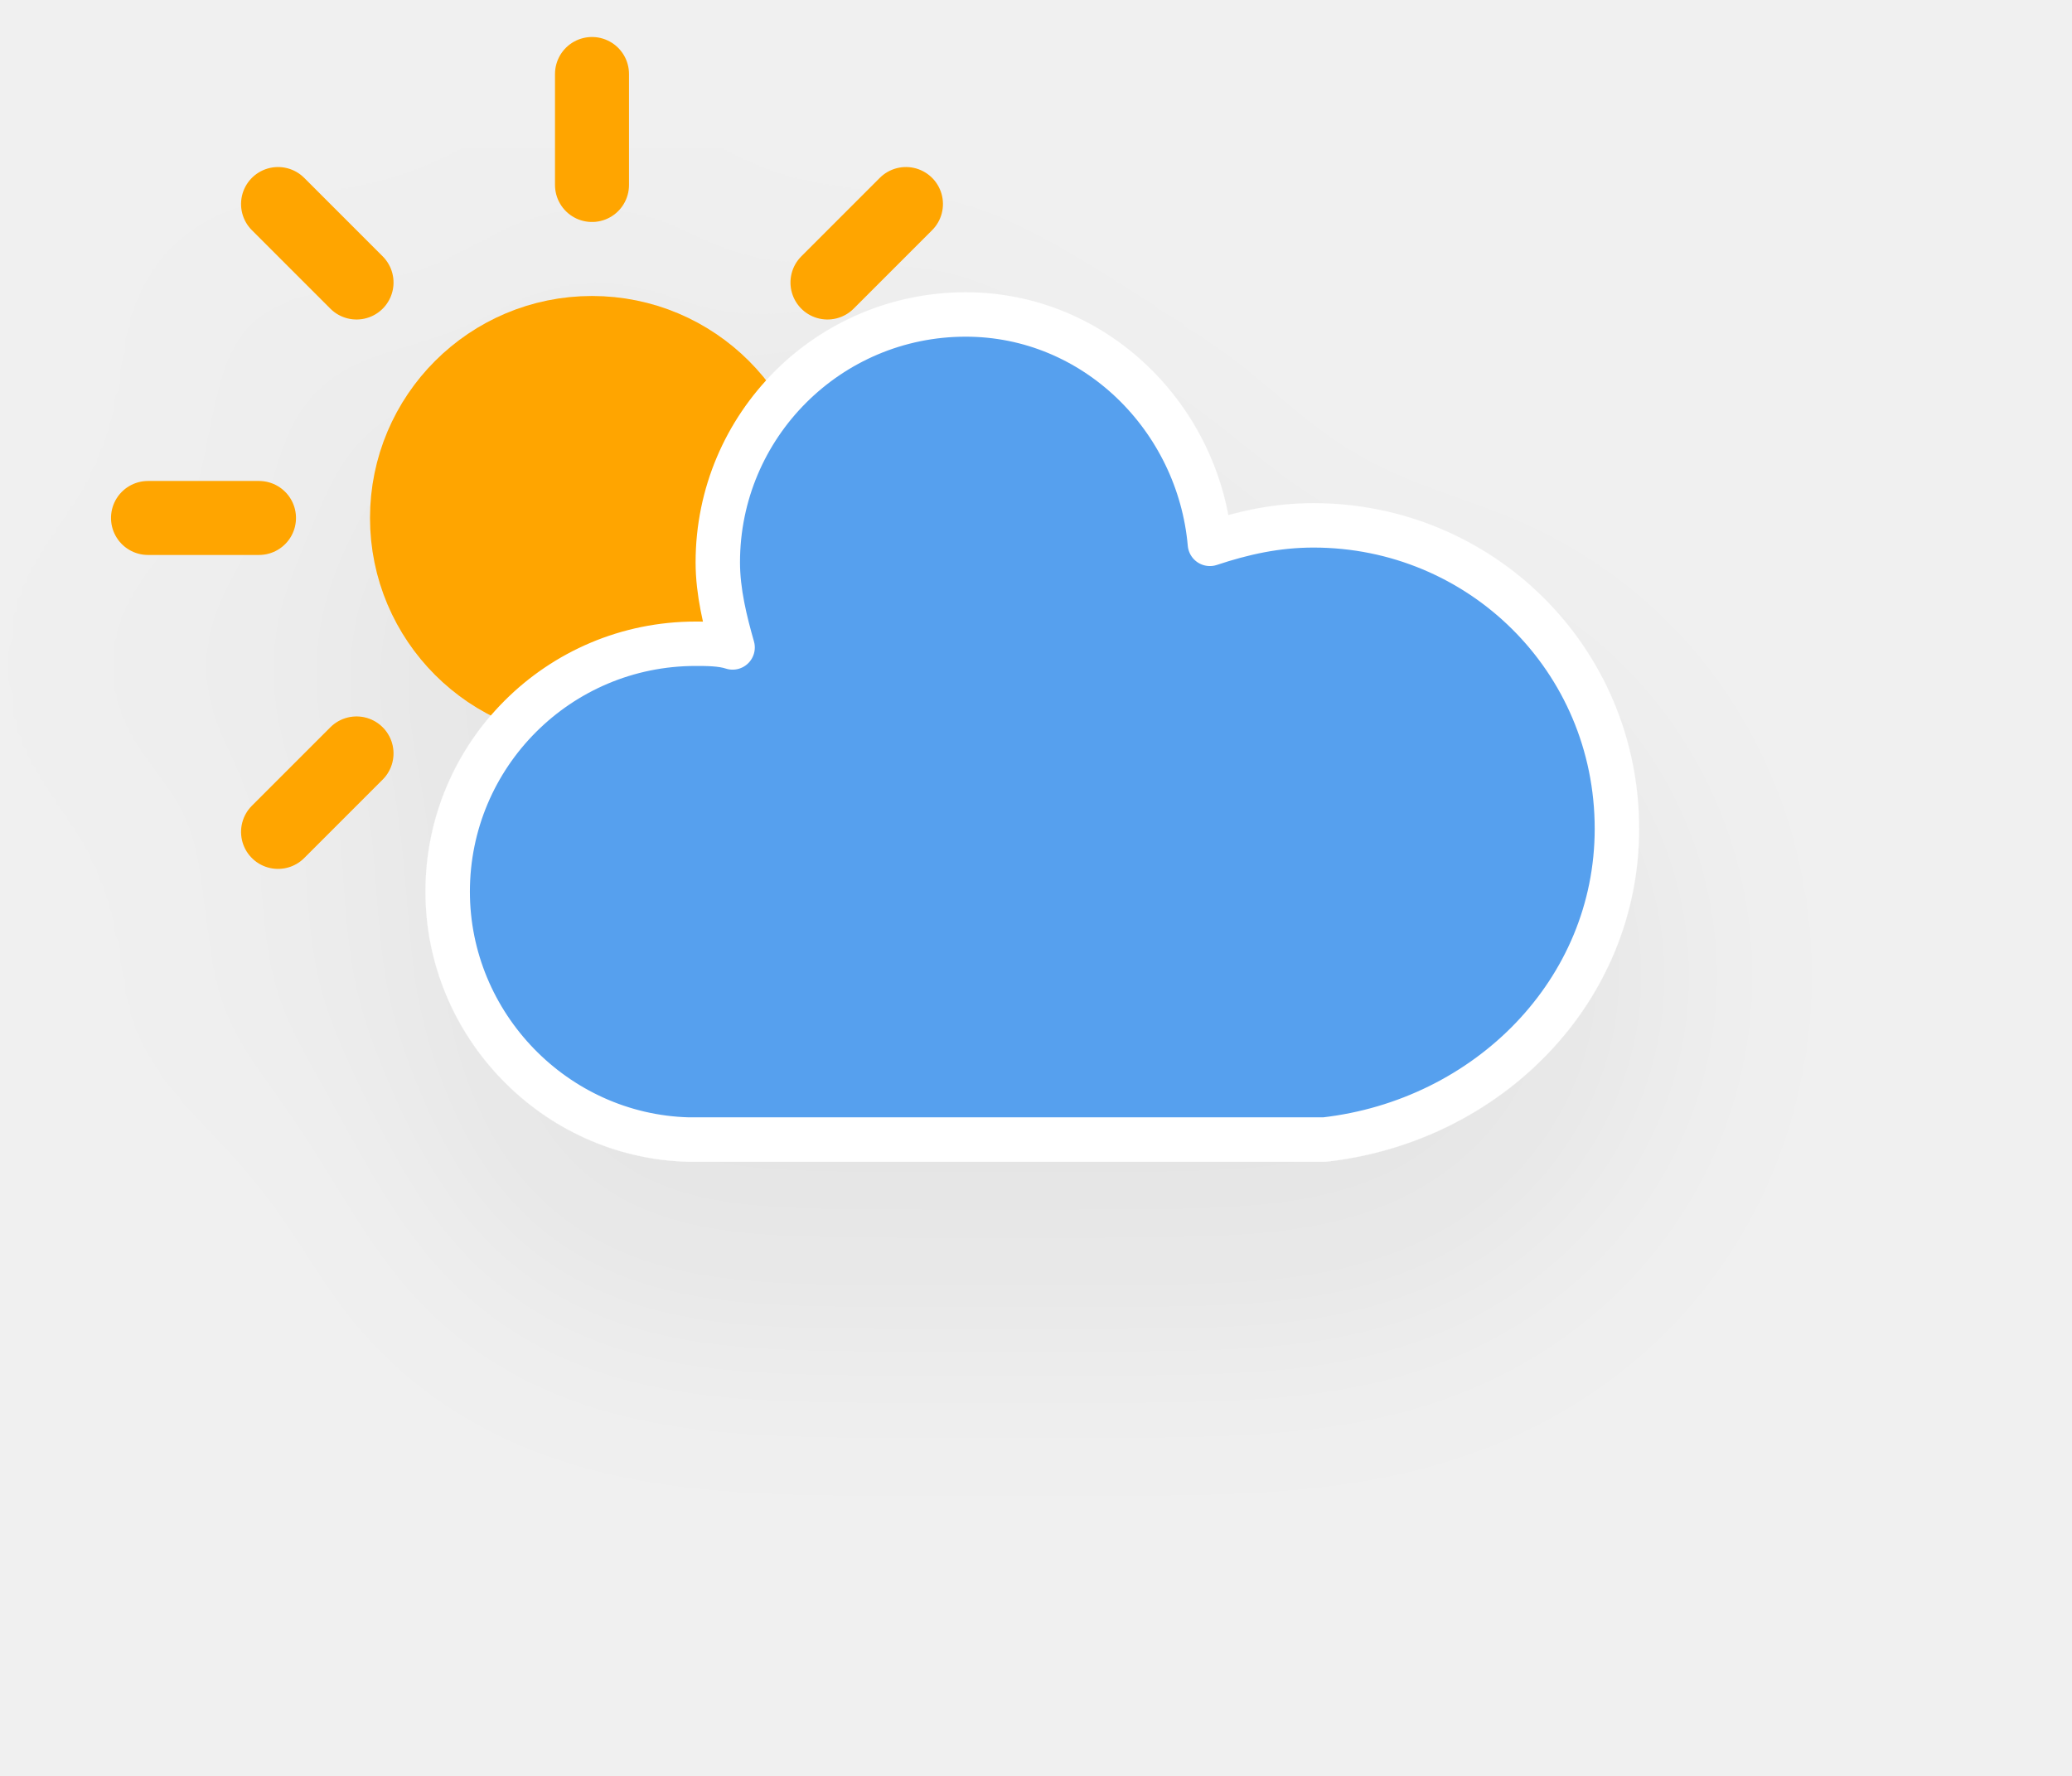
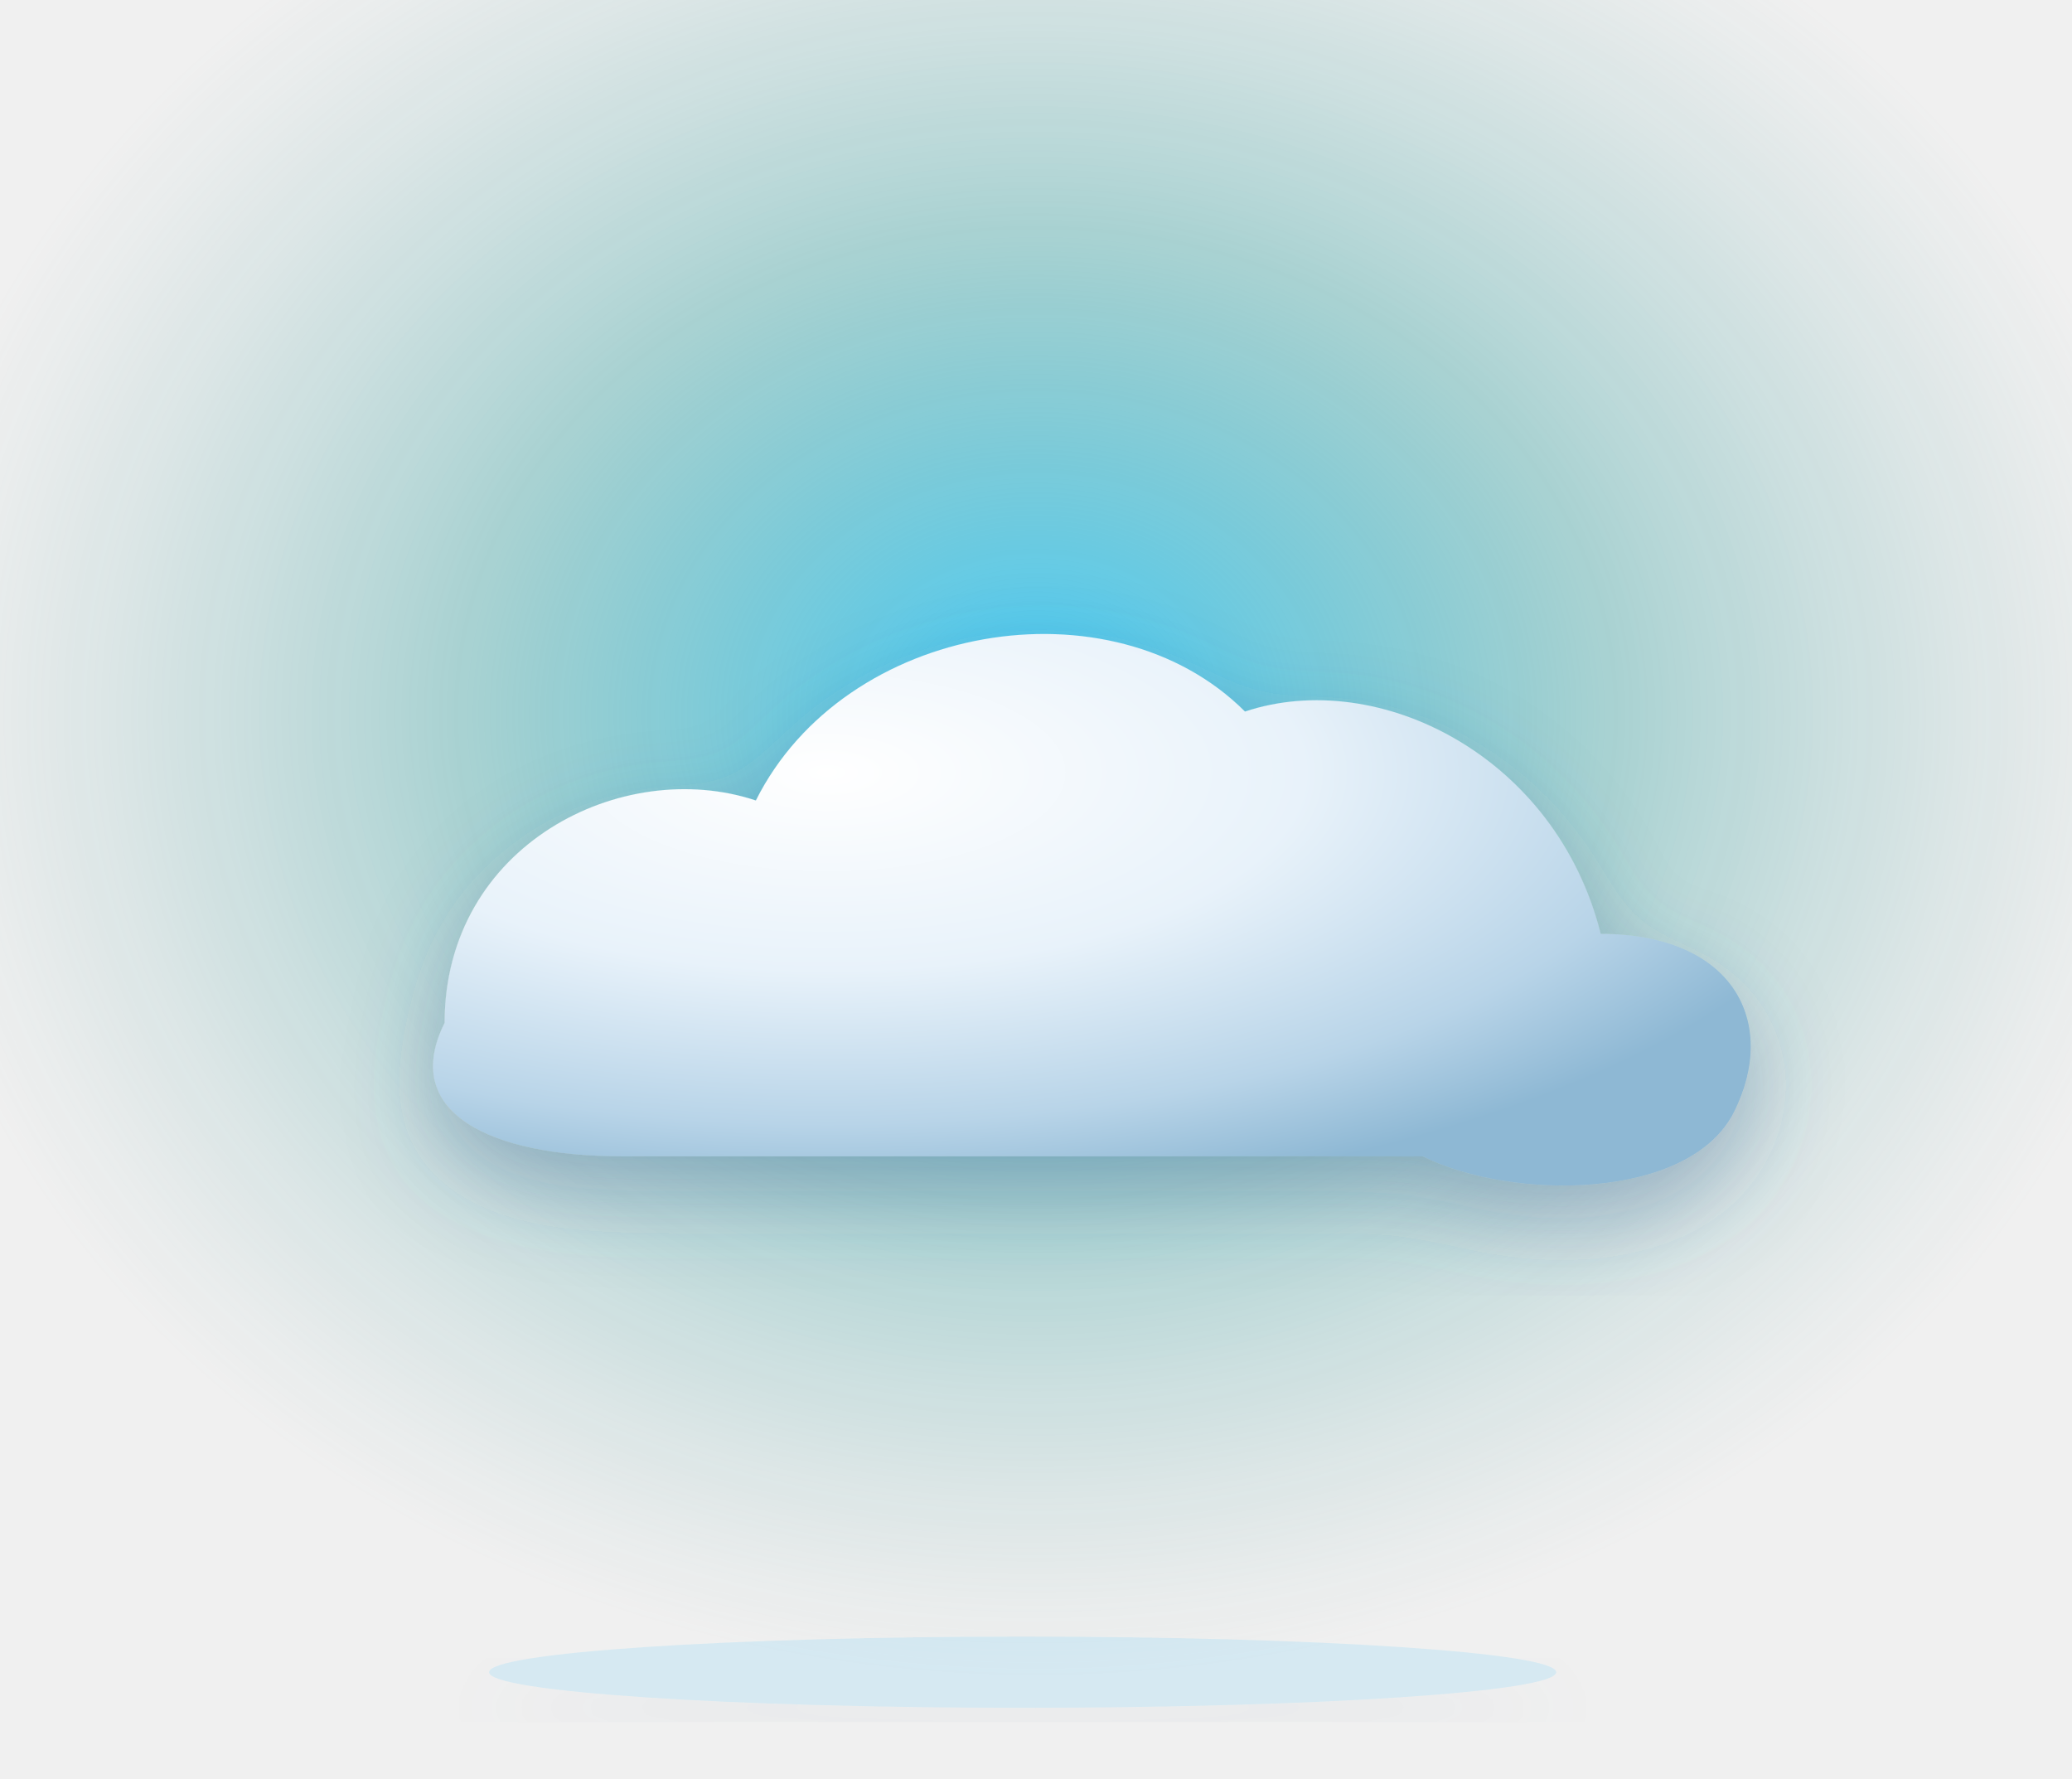
- <svg xmlns="http://www.w3.org/2000/svg" width="56" height="48" version="1.1">
+ <svg xmlns="http://www.w3.org/2000/svg" width="233" height="200" viewBox="0 0 233 200">
  <defs>
-     <filter id="blur" x="-.207" y="-.285" width="1.403" height="1.694">
-       <feGaussianBlur in="SourceAlpha" stdDeviation="3" />
-       <feOffset dx="0" dy="4" result="offsetblur" />
-       <feComponentTransfer>
-         <feFuncA slope="0.05" type="linear" />
-       </feComponentTransfer>
-       <feMerge>
-         <feMergeNode />
-         <feMergeNode in="SourceGraphic" />
-       </feMerge>
+     <radialGradient id="bgGlow" cx="50%" cy="40%" r="55%">
+       <stop offset="0%" stop-color="#00BFFF" stop-opacity="0.7" />
+       <stop offset="50%" stop-color="#008B8B" stop-opacity="0.3" />
+       <stop offset="100%" stop-color="#5F9EA0" stop-opacity="0" />
+     </radialGradient>
+     <radialGradient id="cloudGrad" cx="30%" cy="25%" r="80%">
+       <stop offset="0%" stop-color="#FFFFFF" />
+       <stop offset="45%" stop-color="#E8F2FA" />
+       <stop offset="80%" stop-color="#B8D4E8" />
+       <stop offset="100%" stop-color="#8EB8D4" />
+     </radialGradient>
+     <filter id="cloudShadow" x="-20%" y="-20%" width="140%" height="140%">
+       <feDropShadow dx="0" dy="4" stdDeviation="5" flood-color="#3A5C8C" flood-opacity="0.35" />
    </filter>
-     <style type="text/css">
-       
-       /*
- ** CLOUDS
- */
-       @keyframes am-weather-cloud-2 {
-         0% {
-           -webkit-transform: translate(0px, 0px);
-           -moz-transform: translate(0px, 0px);
-           -ms-transform: translate(0px, 0px);
-           transform: translate(0px, 0px);
-         }
+   </defs>
+   <style>
+     .bgLayer {
+       animation: bgPulse 6s ease-in-out infinite;
+     }
+     .cloudMove {
+       animation: cloudFloat 5s ease-in-out infinite;
+    

-         50% {
-           -webkit-transform: translate(2px, 0px);
-           -moz-transform: translate(2px, 0px);
-           -ms-transform: translate(2px, 0px);
-           transform: translate(2px, 0px);
-         }
- 
-         100% {
-           -webkit-transform: translate(0px, 0px);
-           -moz-transform: translate(0px, 0px);
-           -ms-transform: translate(0px, 0px);
-           transform: translate(0px, 0px);
-         }
-       }
- 
-       .am-weather-cloud-2 {
-         -webkit-animation-name: am-weather-cloud-2;
-         -moz-animation-name: am-weather-cloud-2;
-         animation-name: am-weather-cloud-2;
-         -webkit-animation-duration: 3s;
-         -moz-animation-duration: 3s;
-         animation-duration: 3s;
-         -webkit-animation-timing-function: linear;
-         -moz-animation-timing-function: linear;
-         animation-timing-function: linear;
-         -webkit-animation-iteration-count: infinite;
-         -moz-animation-iteration-count: infinite;
-         animation-iteration-count: infinite;
-       }
- 
-       /*
- ** SUN
- */
-       @keyframes am-weather-sun {
-         0% {
-           -webkit-transform: rotate(0deg);
-           -moz-transform: rotate(0deg);
-           -ms-transform: rotate(0deg);
-           transform: rotate(0deg);
-         }
- 
-         100% {
-           -webkit-transform: rotate(360deg);
-           -moz-transform: rotate(360deg);
-           -ms-transform: rotate(360deg);
-           transform: rotate(360deg);
-         }
-       }
- 
-       .am-weather-sun {
-         -webkit-animation-name: am-weather-sun;
-         -moz-animation-name: am-weather-sun;
-         -ms-animation-name: am-weather-sun;
-         animation-name: am-weather-sun;
-         -webkit-animation-duration: 9s;
-         -moz-animation-duration: 9s;
-         -ms-animation-duration: 9s;
-         animation-duration: 9s;
-         -webkit-animation-timing-function: linear;
-         -moz-animation-timing-function: linear;
-         -ms-animation-timing-function: linear;
-         animation-timing-function: linear;
-         -webkit-animation-iteration-count: infinite;
-         -moz-animation-iteration-count: infinite;
-         -ms-animation-iteration-count: infinite;
-         animation-iteration-count: infinite;
-       }
- 
-       @keyframes am-weather-sun-shiny {
-         0% {
-           stroke-dasharray: 3px 10px;
-           stroke-dashoffset: 0px;
-         }
- 
-         50% {
-           stroke-dasharray: 0.1px 10px;
-           stroke-dashoffset: -1px;
-         }
- 
-         100% {
-           stroke-dasharray: 3px 10px;
-           stroke-dashoffset: 0px;
-         }
-       }
- 
-       .am-weather-sun-shiny line {
-         -webkit-animation-name: am-weather-sun-shiny;
-         -moz-animation-name: am-weather-sun-shiny;
-         -ms-animation-name: am-weather-sun-shiny;
-         animation-name: am-weather-sun-shiny;
-         -webkit-animation-duration: 2s;
-         -moz-animation-duration: 2s;
-         -ms-animation-duration: 2s;
-         animation-duration: 2s;
-         -webkit-animation-timing-function: linear;
-         -moz-animation-timing-function: linear;
-         -ms-animation-timing-function: linear;
-         animation-timing-function: linear;
-         -webkit-animation-iteration-count: infinite;
-         -moz-animation-iteration-count: infinite;
-         -ms-animation-iteration-count: infinite;
-         animation-iteration-count: infinite;
-       }
-       
-     </style>
-   </defs>
-   <g transform="translate(16,-2)" filter="url(#blur)">
-     <g transform="translate(0,16)">
-       <g class="am-weather-sun" style="-moz-animation-duration:9s;-moz-animation-iteration-count:infinite;-moz-animation-name:am-weather-sun;-moz-animation-timing-function:linear;-ms-animation-duration:9s;-ms-animation-iteration-count:infinite;-ms-animation-name:am-weather-sun;-ms-animation-timing-function:linear;-webkit-animation-duration:9s;-webkit-animation-iteration-count:infinite;-webkit-animation-name:am-weather-sun;-webkit-animation-timing-function:linear">
-         <line transform="translate(0,9)" y2="3" fill="none" stroke="#ffa500" stroke-linecap="round" stroke-width="2" />
-         <g transform="rotate(45)">
-           <line transform="translate(0,9)" y2="3" fill="none" stroke="#ffa500" stroke-linecap="round" stroke-width="2" />
-         </g>
-         <g transform="rotate(90)">
-           <line transform="translate(0,9)" y2="3" fill="none" stroke="#ffa500" stroke-linecap="round" stroke-width="2" />
-         </g>
-         <g transform="rotate(135)">
-           <line transform="translate(0,9)" y2="3" fill="none" stroke="#ffa500" stroke-linecap="round" stroke-width="2" />
-         </g>
-         <g transform="scale(-1)">
-           <line transform="translate(0,9)" y2="3" fill="none" stroke="#ffa500" stroke-linecap="round" stroke-width="2" />
-         </g>
-         <g transform="rotate(225)">
-           <line transform="translate(0,9)" y2="3" fill="none" stroke="#ffa500" stroke-linecap="round" stroke-width="2" />
-         </g>
-         <g transform="rotate(-90)">
-           <line transform="translate(0,9)" y2="3" fill="none" stroke="#ffa500" stroke-linecap="round" stroke-width="2" />
-         </g>
-         <g transform="rotate(-45)">
-           <line transform="translate(0,9)" y2="3" fill="none" stroke="#ffa500" stroke-linecap="round" stroke-width="2" />
-         </g>
-       </g>
-       <circle r="5" fill="#ffa500" stroke="#ffa500" stroke-width="2" />
-     </g>
-     <g class="am-weather-cloud-3" style="-moz-animation-duration:3s;-moz-animation-iteration-count:infinite;-moz-animation-name:am-weather-cloud-2;-moz-animation-timing-function:linear;-webkit-animation-duration:3s;-webkit-animation-iteration-count:infinite;-webkit-animation-name:am-weather-cloud-2;-webkit-animation-timing-function:linear">
-       <path transform="translate(-20,-11)" d="m47.7 35.4c0-4.6-3.7-8.2-8.2-8.2-1 0-1.9 0.2-2.8 0.5-0.3-3.4-3.1-6.2-6.6-6.2-3.7 0-6.7 3-6.7 6.7 0 0.8 0.2 1.6 0.4 2.3-0.3-0.1-0.7-0.1-1-0.1-3.7 0-6.7 3-6.7 6.7 0 3.6 2.9 6.6 6.5 6.7h17.2c4.4-0.5 7.9-4 7.9-8.4z" fill="#57a0ee" stroke="#fff" stroke-linejoin="round" stroke-width="1.2" />
-     </g>
-   </g>
+     @keyframes bgPulse {
+       0%,100% { opacity: 0.85; }
+       50% { opacity: 1; }
+     }
+     @keyframes cloudFloat {
+       0%,100% { transform: translateX(0) translateY(0); }
+       50% { transform: translateX(-3px) translateY(-2px); }
+     }
+     @keyframes fallOccasional {
+       0% { transform: translateY(0) scale(1); opacity: 0; }
+       10% { opacity: 1; }
+       50% { transform: translateY(35px) scale(1); opacity: 0.9; }
+       100% { transform: translateY(70px) scale(1); opacity: 0; }
+     }
+   </style>
+   <rect width="233" height="200" fill="url(#bgGlow)" class="bgLayer" />
+   <path class="cloudMove" filter="url(#cloudShadow)" d="M 50,115             C 50,95 70,85 85,90             C 95,70 125,65 140,80             C 155,75 175,85 180,105             C 195,105 200,115 195,125             C 190,135 170,135 160,130             L 70,130             C 55,130 45,125 50,115 Z" fill="url(#cloudGrad)" />
+   <ellipse cx="115" cy="188" rx="60" ry="4" fill="#40C4FF" opacity="0.15" filter="url(#cloudShadow)" />
</svg>
